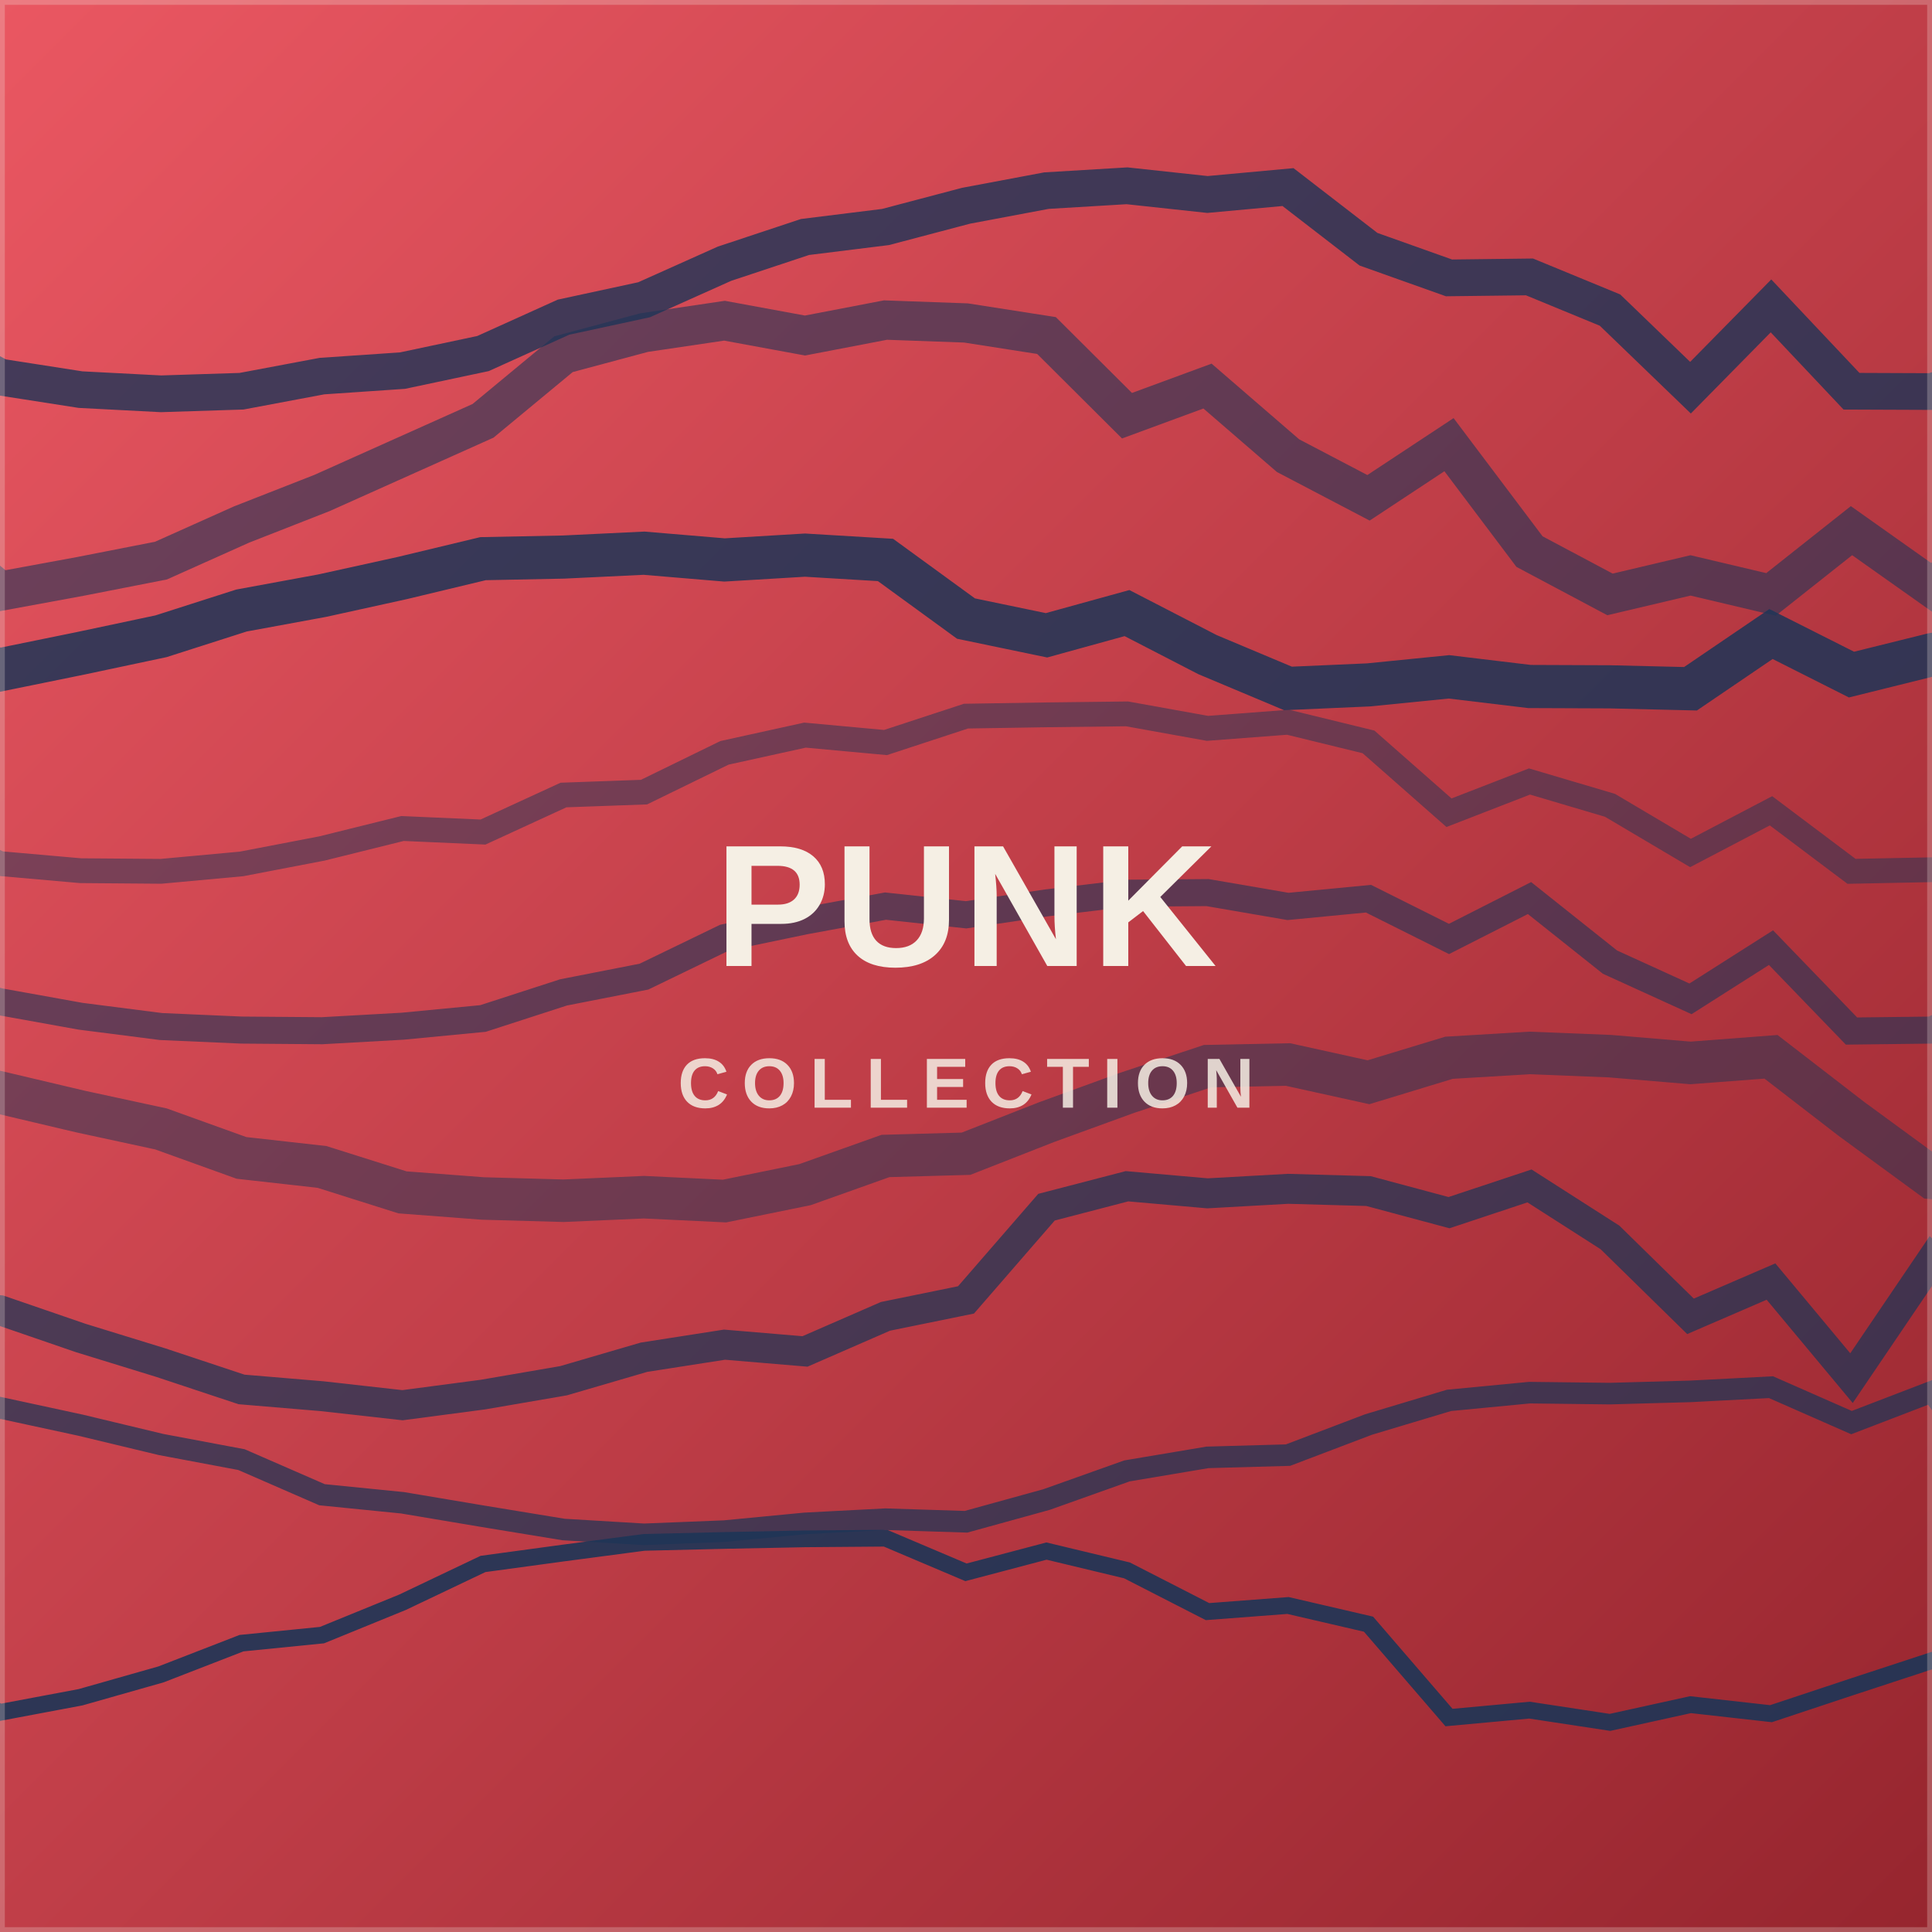
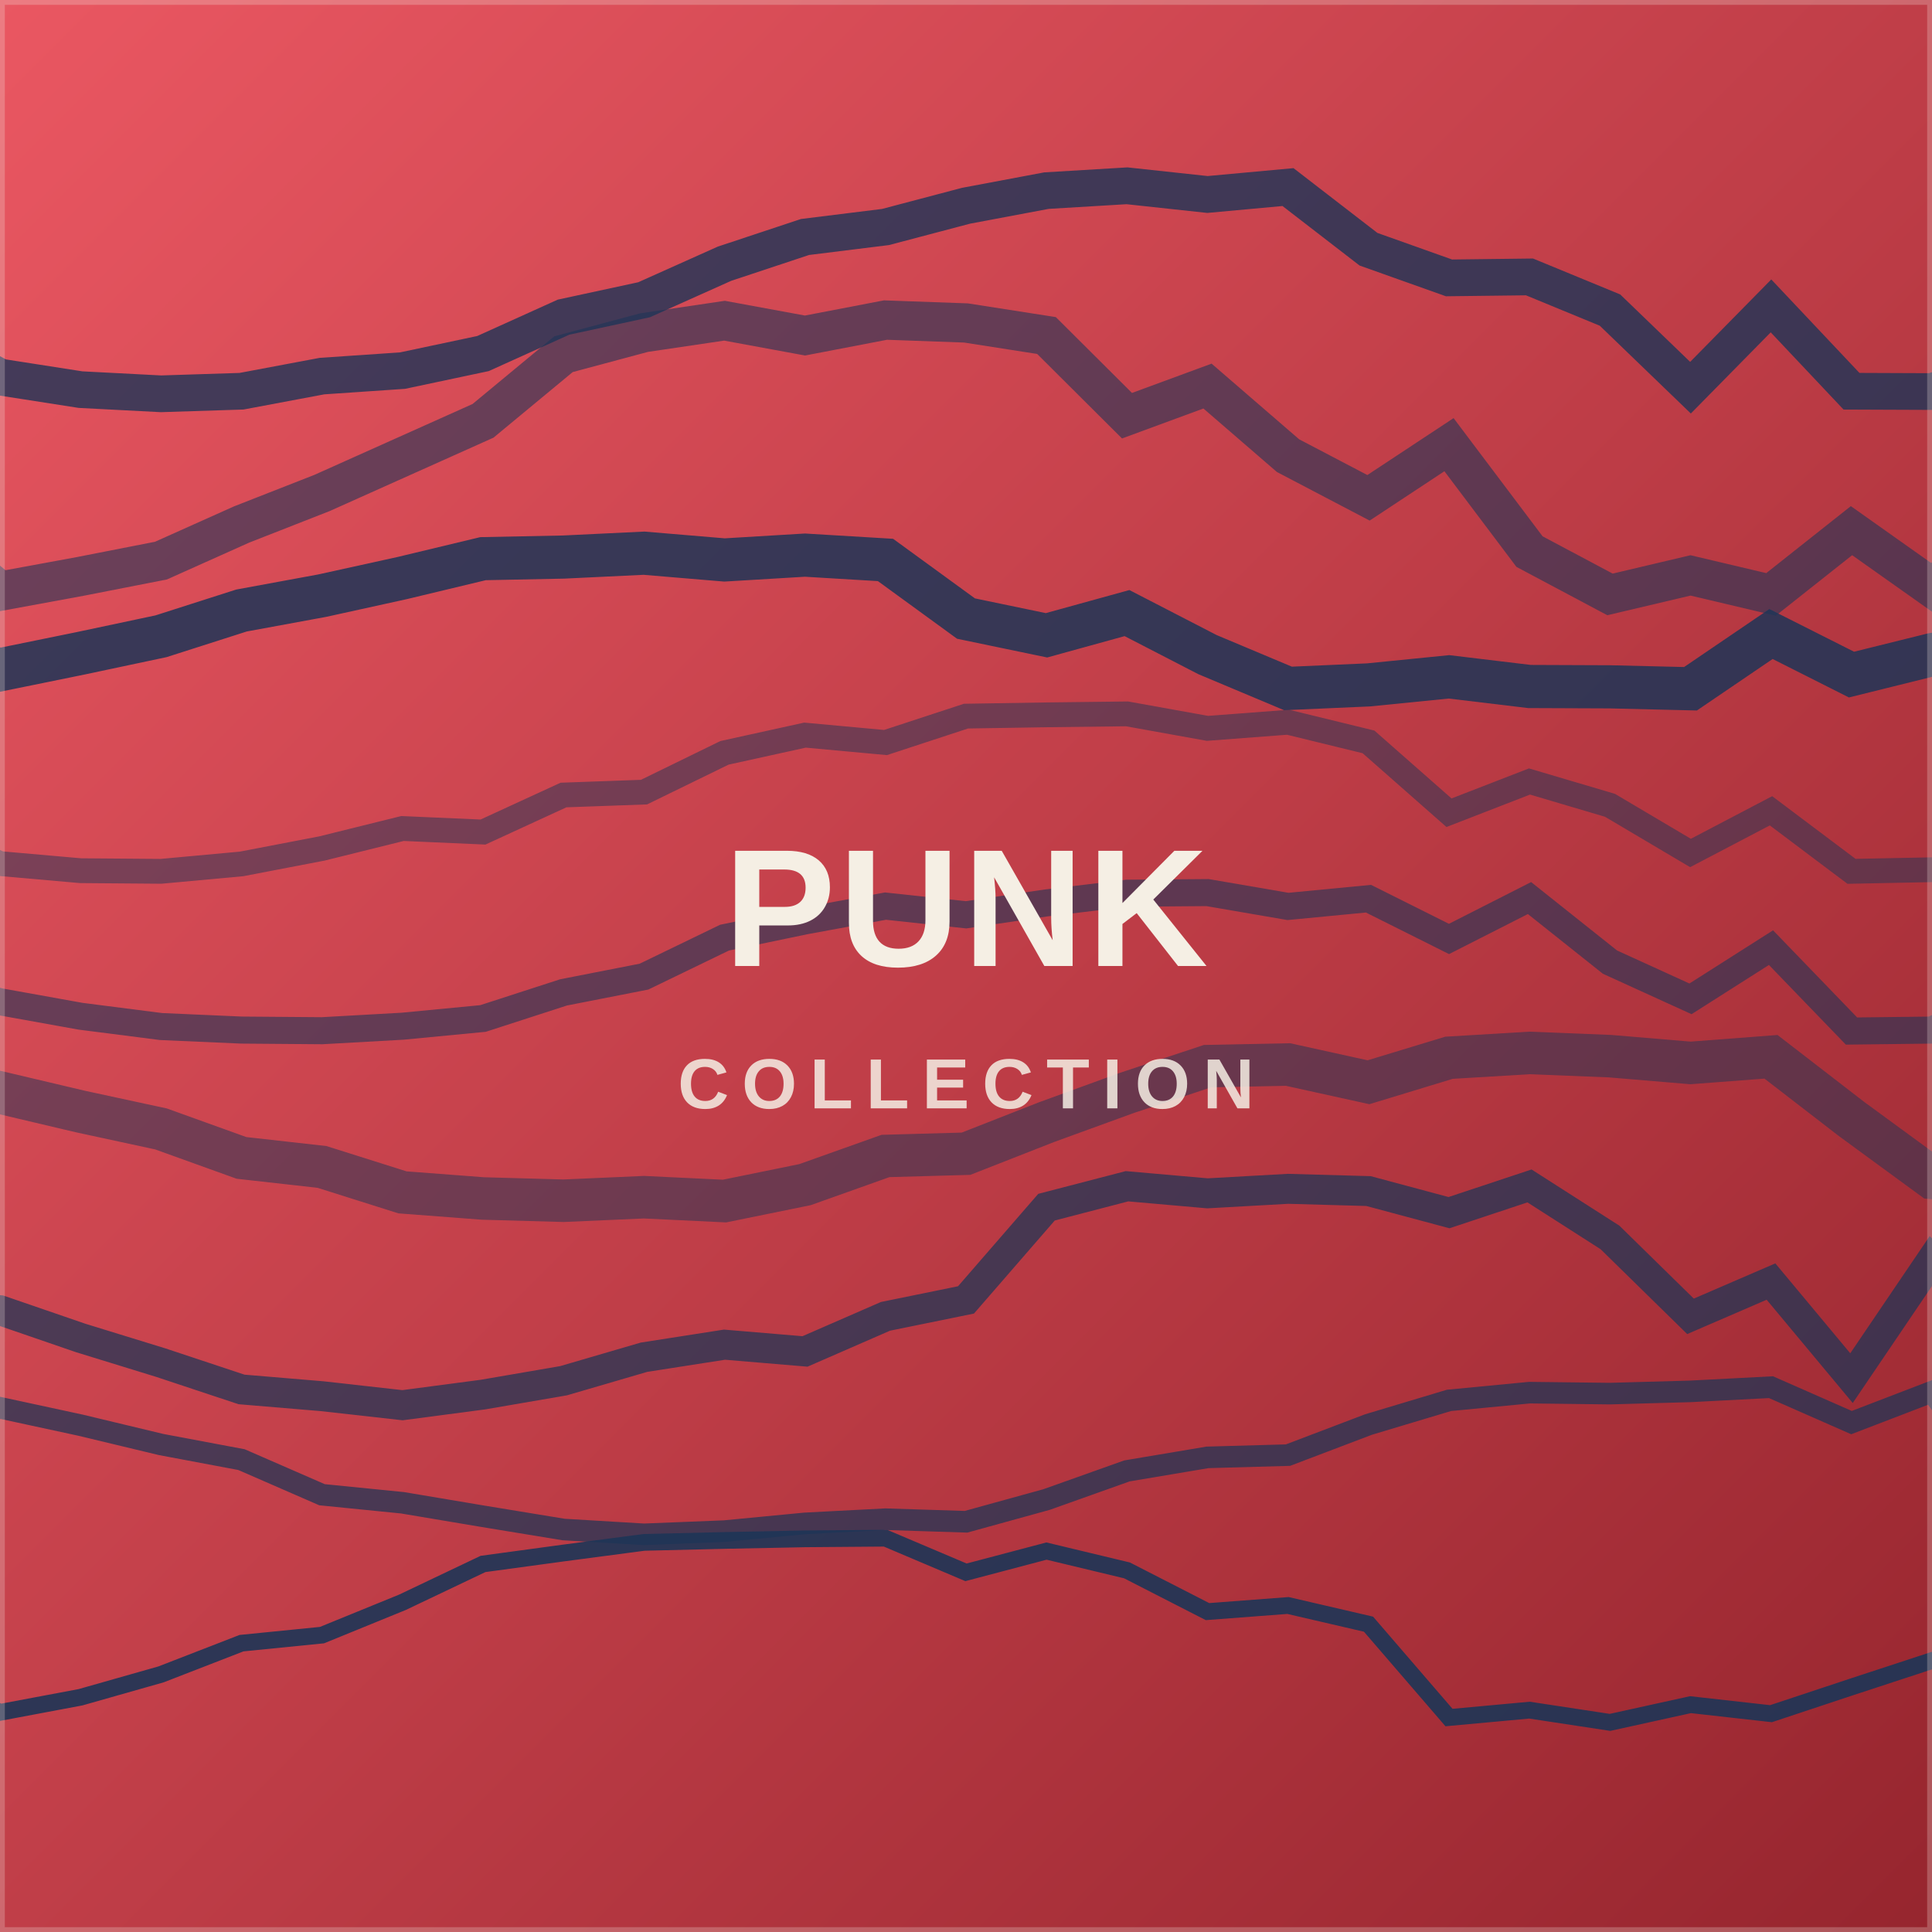
<svg xmlns="http://www.w3.org/2000/svg" viewBox="0 0 600 600">
  <defs>
    <linearGradient id="g" x1="0" y1="0" x2="1" y2="1">
      <stop offset="0" stop-color="#ea5762" />
      <stop offset="1" stop-color="#96252e" />
    </linearGradient>
  </defs>
  <rect width="600" height="600" fill="url(#g)" />
  <g>
    <path d="M -50 90 L 0 117.1 L 25 121.0 L 50 122.3 L 75 121.5 L 100 116.8 L 125 115.1 L 150 109.8 L 175 98.5 L 200 93.1 L 225 81.9 L 250 73.6 L 275 70.5 L 300 63.9 L 325 59.2 L 350 57.7 L 375 60.4 L 400 58.1 L 425 77.4 L 450 86.3 L 475 86.0 L 500 96.3 L 525 120.4 L 550 95.0 L 575 121.5 L 600 121.6 L 625 113.2 L 650 118.4" fill="none" stroke="#1d3557" stroke-width="11.4" opacity="0.80" />
    <path d="M -50 142 L 0 183.6 L 25 179.0 L 50 174.1 L 75 162.9 L 100 153.1 L 125 141.9 L 150 130.7 L 175 110.0 L 200 103.3 L 225 99.6 L 250 104.2 L 275 99.4 L 300 100.3 L 325 104.2 L 350 129.1 L 375 119.9 L 400 141.5 L 425 154.6 L 450 138.1 L 475 171.3 L 500 184.6 L 525 178.7 L 550 184.6 L 575 164.8 L 600 182.5 L 625 161.9 L 650 176.6" fill="none" stroke="#1d3557" stroke-width="12.2" opacity="0.59" />
    <path d="M -50 194 L 0 208.0 L 25 202.9 L 50 197.6 L 75 189.6 L 100 185.0 L 125 179.5 L 150 173.5 L 175 173.0 L 200 171.8 L 225 173.9 L 250 172.4 L 275 173.9 L 300 192.1 L 325 197.3 L 350 190.4 L 375 203.3 L 400 213.8 L 425 212.7 L 450 210.2 L 475 213.2 L 500 213.3 L 525 213.9 L 550 196.9 L 575 209.5 L 600 203.3 L 625 198.8 L 650 190.1" fill="none" stroke="#1d3557" stroke-width="13.4" opacity="0.85" />
    <path d="M -50 246 L 0 268.2 L 25 270.4 L 50 270.6 L 75 268.3 L 100 263.5 L 125 257.3 L 150 258.4 L 175 246.9 L 200 246.0 L 225 233.8 L 250 228.3 L 275 230.6 L 300 222.4 L 325 222.0 L 350 221.7 L 375 226.2 L 400 224.3 L 425 230.4 L 450 252.4 L 475 242.7 L 500 250.1 L 525 264.9 L 550 251.8 L 575 270.6 L 600 270.1 L 625 270.0 L 650 262.2" fill="none" stroke="#1d3557" stroke-width="7.7" opacity="0.50" />
    <path d="M -50 298 L 0 311.1 L 25 315.6 L 50 318.8 L 75 319.9 L 100 320.1 L 125 318.7 L 150 316.3 L 175 308.2 L 200 303.3 L 225 291.2 L 250 286.0 L 275 281.4 L 300 284.1 L 325 280.4 L 350 277.4 L 375 277.2 L 400 281.5 L 425 279.1 L 450 291.6 L 475 278.9 L 500 298.8 L 525 310.2 L 550 294.3 L 575 320.2 L 600 319.9 L 625 307.7 L 650 314.9" fill="none" stroke="#1d3557" stroke-width="8.4" opacity="0.59" />
    <path d="M -50 350 L 0 339.3 L 25 345.2 L 50 350.6 L 75 359.6 L 100 362.4 L 125 370.3 L 150 372.2 L 175 372.9 L 200 371.8 L 225 373.0 L 250 367.9 L 275 359.0 L 300 358.3 L 325 348.5 L 350 339.4 L 375 331.1 L 400 330.6 L 425 336.1 L 450 328.5 L 475 327.0 L 500 328.0 L 525 330.1 L 550 328.2 L 575 347.5 L 600 365.8 L 625 368.0 L 650 345.8" fill="none" stroke="#1d3557" stroke-width="13.2" opacity="0.51" />
    <path d="M -50 402 L 0 406.9 L 25 415.5 L 50 423.2 L 75 431.5 L 100 433.6 L 125 436.4 L 150 433.1 L 175 428.8 L 200 421.5 L 225 417.6 L 250 419.7 L 275 408.8 L 300 403.7 L 325 374.9 L 350 368.4 L 375 370.6 L 400 369.2 L 425 369.9 L 450 376.6 L 475 368.3 L 500 384.3 L 525 408.8 L 550 398.0 L 575 428.0 L 600 391.1 L 625 415.6 L 650 434.1" fill="none" stroke="#1d3557" stroke-width="9.3" opacity="0.73" />
    <path d="M -50 454 L 0 437.2 L 25 442.6 L 50 448.6 L 75 453.3 L 100 464.2 L 125 466.7 L 150 470.9 L 175 475.0 L 200 476.5 L 225 475.5 L 250 473.1 L 275 471.8 L 300 472.6 L 325 465.7 L 350 456.8 L 375 452.6 L 400 451.9 L 425 442.4 L 450 434.9 L 475 432.5 L 500 432.8 L 525 432.1 L 550 430.8 L 575 441.8 L 600 432.2 L 625 467.1 L 650 471.3" fill="none" stroke="#1d3557" stroke-width="6.7" opacity="0.73" />
    <path d="M -50 506 L 0 531.8 L 25 527.1 L 50 520.0 L 75 510.3 L 100 507.8 L 125 497.6 L 150 485.7 L 175 482.3 L 200 479.0 L 225 478.4 L 250 477.9 L 275 477.7 L 300 488.3 L 325 481.7 L 350 487.7 L 375 500.5 L 400 498.6 L 425 504.4 L 450 533.4 L 475 531.1 L 500 534.9 L 525 529.4 L 550 532.2 L 575 523.9 L 600 515.7 L 625 521.1 L 650 496.5" fill="none" stroke="#1d3557" stroke-width="5.2" opacity="0.90" />
  </g>
  <rect x="0" y="0" width="600" height="600" fill="none" stroke="rgba(245,239,228,0.25)" stroke-width="3" />
-   <text x="300" y="300" text-anchor="middle" font-family="Arial Black, Arial, sans-serif" font-weight="900" font-size="54" fill="#f5efe4" letter-spacing="1">PUNK</text>
-   <text x="300" y="344" text-anchor="middle" font-family="Arial, sans-serif" font-weight="700" font-size="22" fill="#f5efe4" opacity="0.85" letter-spacing="4">COLLECTION</text>
+   <text x="300" y="300.0" text-anchor="middle" font-family="Arial Black, Arial, sans-serif" font-weight="900" font-size="52.0" fill="#f5efe4" letter-spacing="1">PUNK</text>
+   <text x="300" y="344.2" text-anchor="middle" font-family="Arial, sans-serif" font-weight="700" font-size="22" fill="#f5efe4" opacity="0.85" letter-spacing="4">COLLECTION</text>
</svg>
